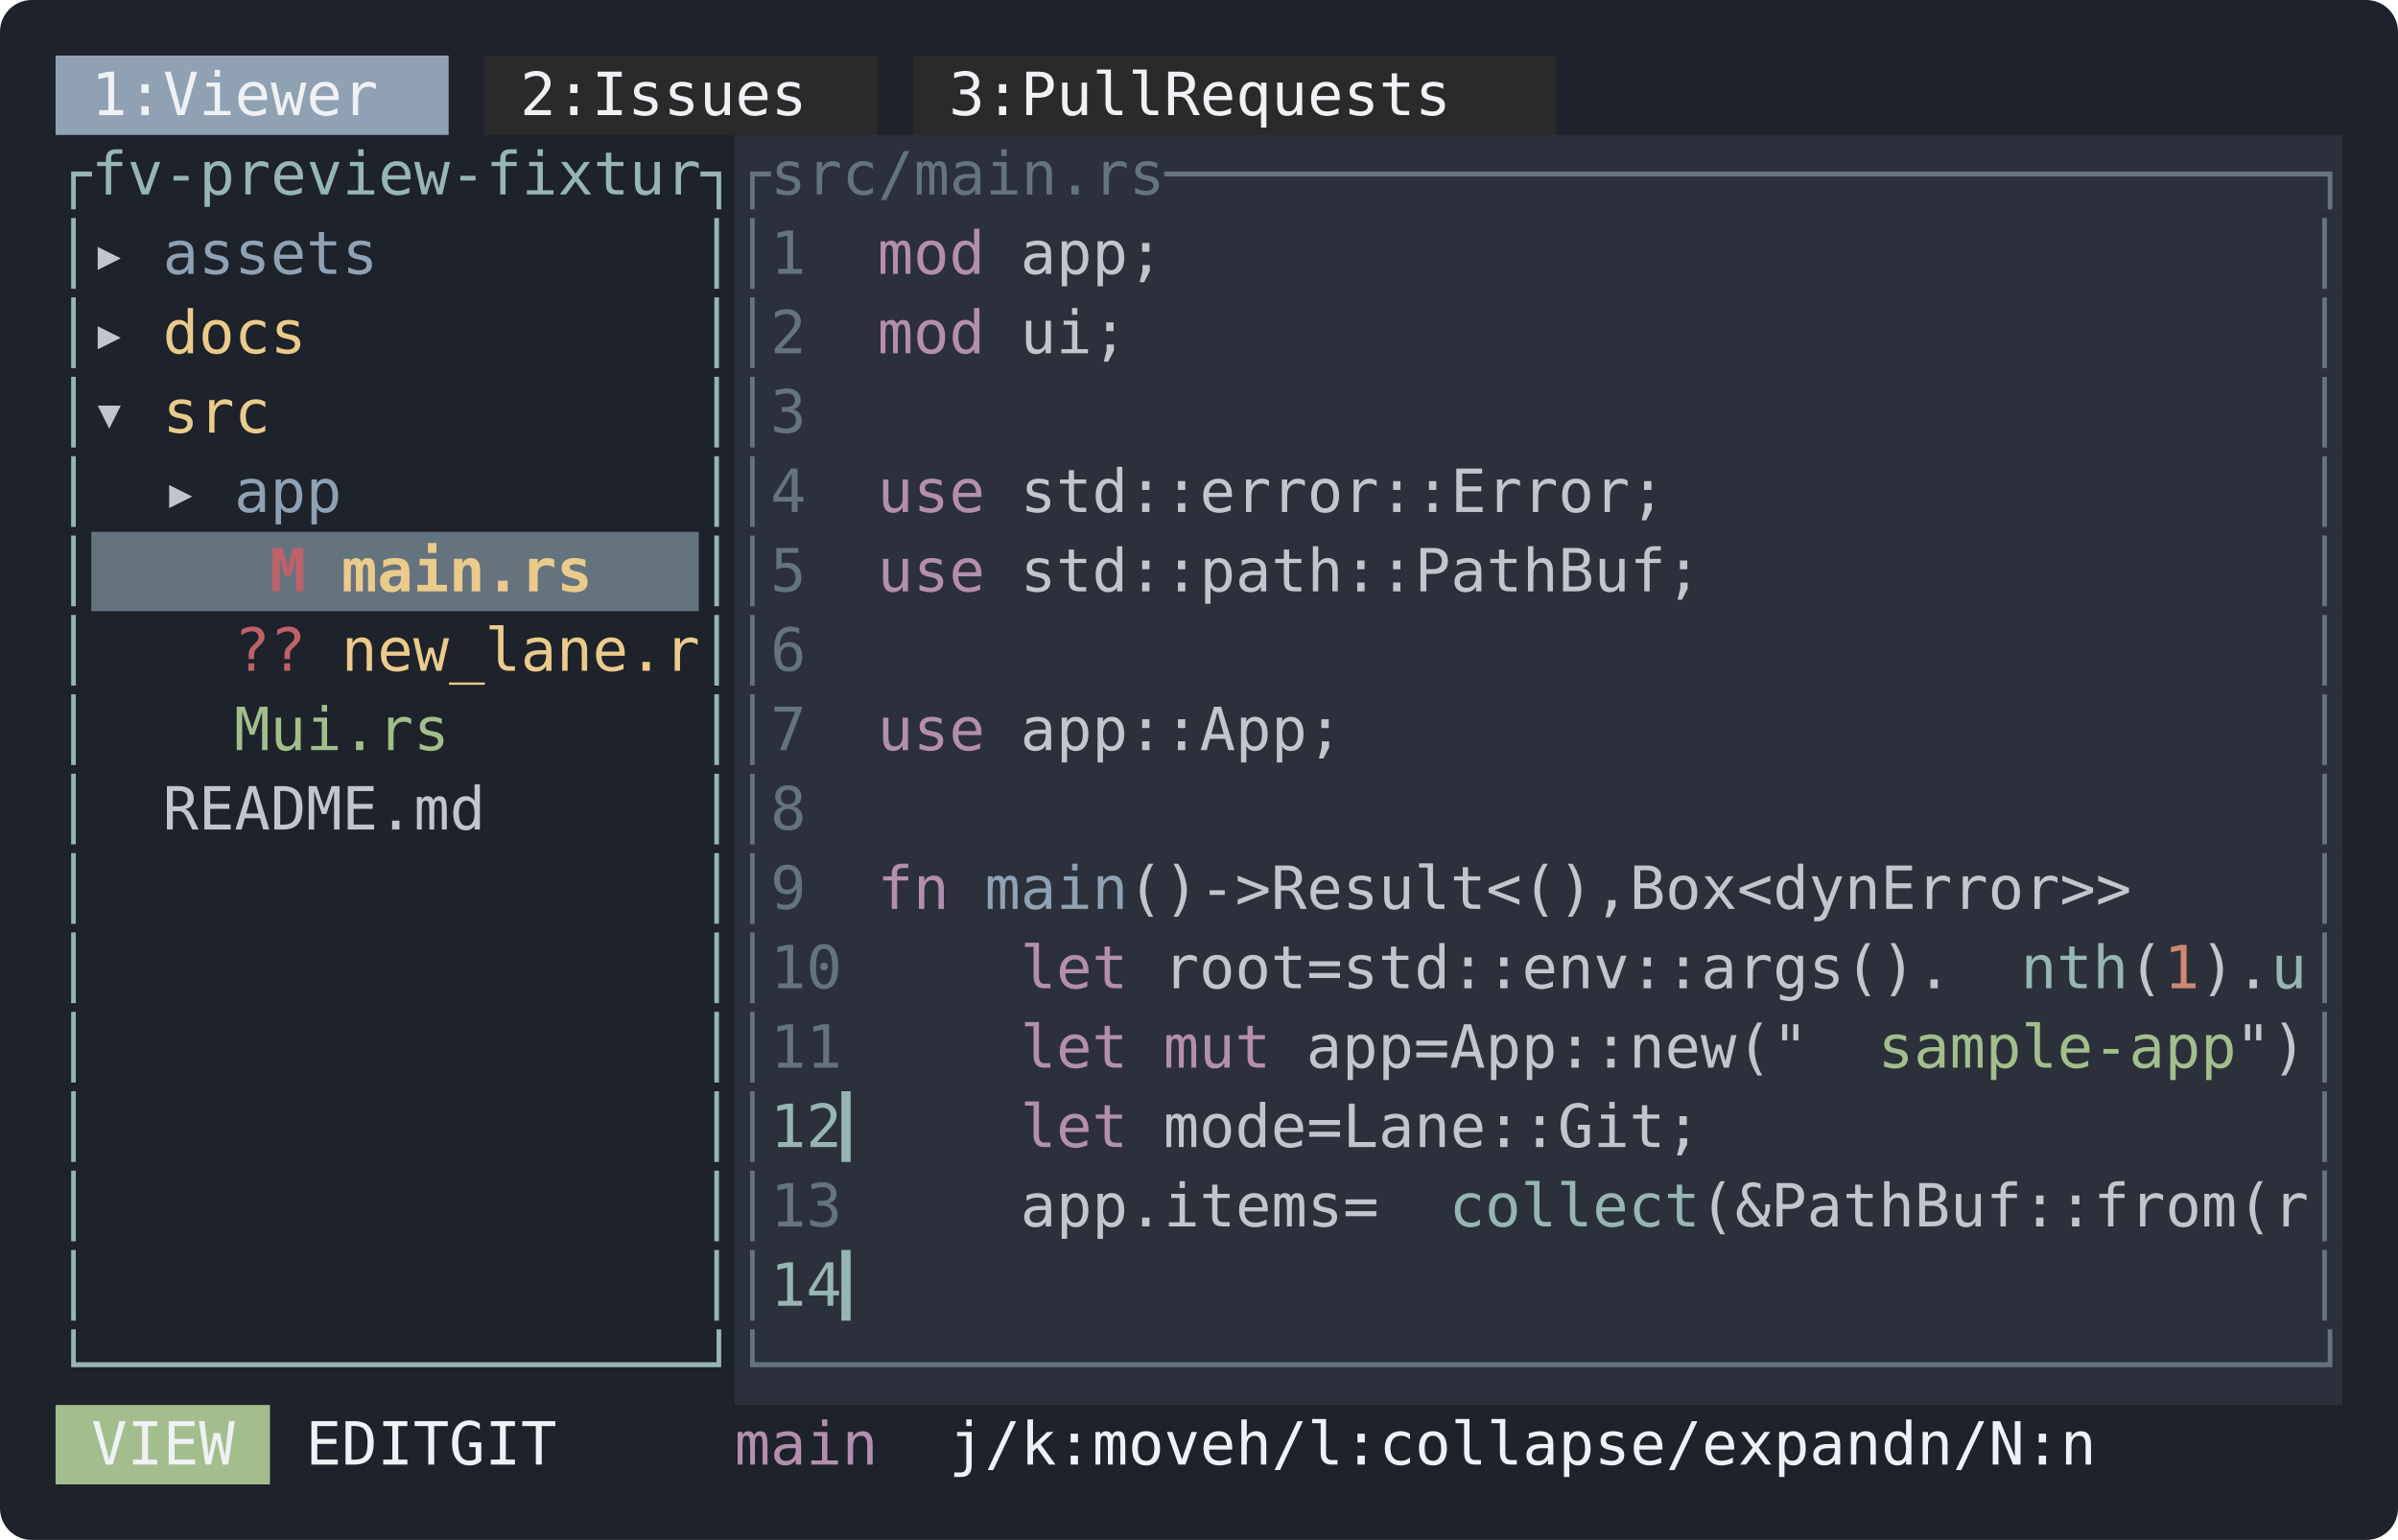
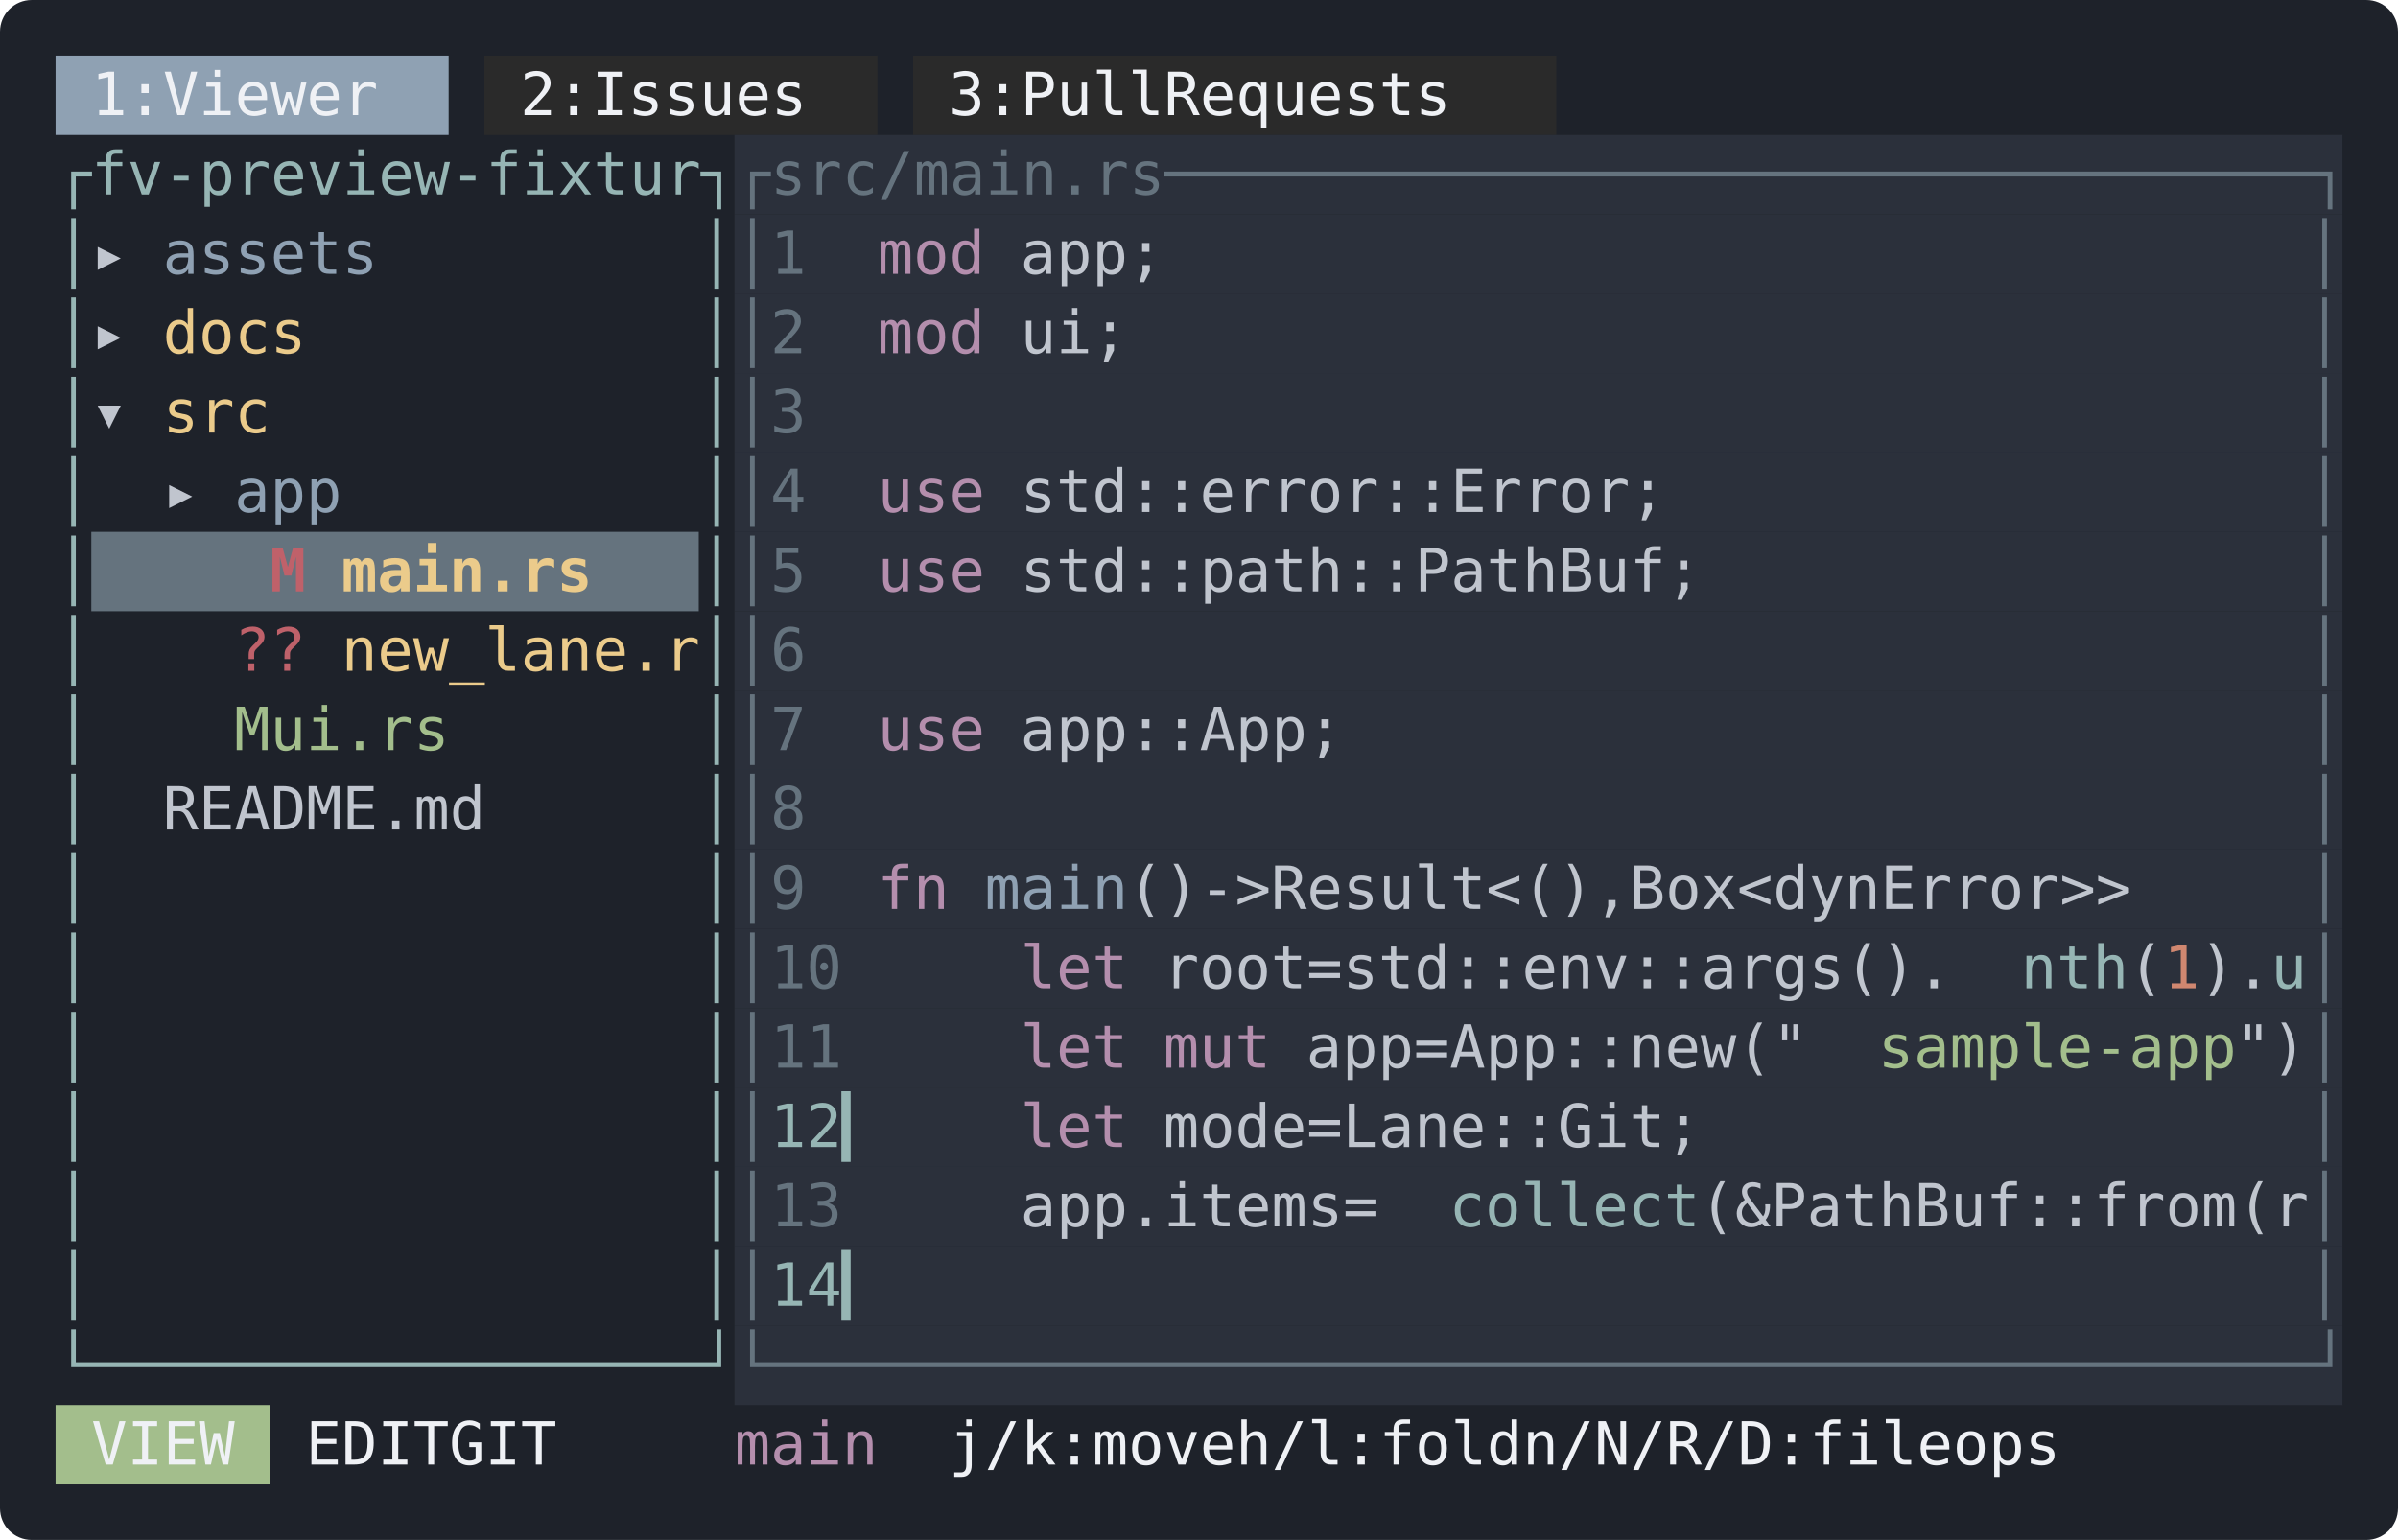
<svg xmlns="http://www.w3.org/2000/svg" width="604" height="388" viewBox="0 0 604 388" font-family="ui-monospace, SFMono-Regular, Menlo, Consolas, 'DejaVu Sans Mono', monospace" font-size="15">
  <rect width="604" height="388" rx="8" fill="#1e222a" />
  <rect x="14" y="14" width="99" height="20" fill="#8fa1b3" />
  <rect x="122" y="14" width="99" height="20" fill="#2a2a2a" />
  <rect x="230" y="14" width="162" height="20" fill="#2a2a2a" />
  <text x="23 32 50 59 68 77 86 95" y="29" fill="#eff1f5">1:Viewer</text>
  <text x="131 140 158 167 176 185 194 203" y="29" fill="#eff1f5">2:Issues</text>
  <text x="239 248 266 275 284 293 311 320 329 338 347 356 365 374" y="29" fill="#eff1f5">3:PullRequests</text>
  <rect x="185" y="34" width="405" height="20" fill="#2b303b" />
  <text x="14 23 32 41 50 59 68 77 86 95 104 113 122 131 140 149 158 167 176" y="49" fill="#96b5b4">┌fv-preview-fixtur┐</text>
  <text x="185 194 203 212 221 230 239 248 257 266 275 284 293 302 311 320 329 338 347 356 365 374 383 392 401 410 419 428 437 446 455 464 473 482 491 500 509 518 527 536 545 554 563 572 581" y="49" fill="#65737e">┌src/main.rs────────────────────────────────┐</text>
  <rect x="185" y="54" width="405" height="20" fill="#2b303b" />
  <text x="14" y="69" fill="#96b5b4">│</text>
  <text x="23" y="69" fill="#c0c5ce">▸</text>
  <text x="41 50 59 68 77 86" y="69" fill="#8fa1b3">assets</text>
  <text x="176" y="69" fill="#96b5b4">│</text>
  <text x="185 203" y="69" fill="#65737e">│1</text>
  <text x="221 230 239" y="69" fill="#b48ead">mod</text>
  <text x="257 266 275 284" y="69" fill="#c0c5ce">app;</text>
  <text x="581" y="69" fill="#65737e">│</text>
  <rect x="185" y="74" width="405" height="20" fill="#2b303b" />
  <text x="14" y="89" fill="#96b5b4">│</text>
  <text x="23" y="89" fill="#c0c5ce">▸</text>
  <text x="41 50 59 68" y="89" fill="#ebcb8b">docs</text>
  <text x="176" y="89" fill="#96b5b4">│</text>
  <text x="185 203" y="89" fill="#65737e">│2</text>
  <text x="221 230 239" y="89" fill="#b48ead">mod</text>
  <text x="257 266 275" y="89" fill="#c0c5ce">ui;</text>
  <text x="581" y="89" fill="#65737e">│</text>
  <rect x="185" y="94" width="405" height="20" fill="#2b303b" />
  <text x="14" y="109" fill="#96b5b4">│</text>
  <text x="23" y="109" fill="#c0c5ce">▾</text>
  <text x="41 50 59" y="109" fill="#ebcb8b">src</text>
  <text x="176" y="109" fill="#96b5b4">│</text>
  <text x="185 203" y="109" fill="#65737e">│3</text>
  <text x="581" y="109" fill="#65737e">│</text>
  <rect x="185" y="114" width="405" height="20" fill="#2b303b" />
  <text x="14" y="129" fill="#96b5b4">│</text>
  <text x="41" y="129" fill="#c0c5ce">▸</text>
  <text x="59 68 77" y="129" fill="#8fa1b3">app</text>
  <text x="176" y="129" fill="#96b5b4">│</text>
  <text x="185 203" y="129" fill="#65737e">│4</text>
  <text x="221 230 239" y="129" fill="#b48ead">use</text>
  <text x="257 266 275 284 293 302 311 320 329 338 347 356 365 374 383 392 401 410" y="129" fill="#c0c5ce">std::error::Error;</text>
  <text x="581" y="129" fill="#65737e">│</text>
  <rect x="23" y="134" width="153" height="20" fill="#65737e" />
  <rect x="185" y="134" width="405" height="20" fill="#2b303b" />
  <text x="14" y="149" fill="#96b5b4">│</text>
  <text x="68" y="149" fill="#bf616a" font-weight="bold">M</text>
  <text x="86 95 104 113 122 131 140" y="149" fill="#ebcb8b" font-weight="bold">main.rs</text>
  <text x="176" y="149" fill="#96b5b4">│</text>
  <text x="185 203" y="149" fill="#65737e">│5</text>
  <text x="221 230 239" y="149" fill="#b48ead">use</text>
  <text x="257 266 275 284 293 302 311 320 329 338 347 356 365 374 383 392 401 410 419" y="149" fill="#c0c5ce">std::path::PathBuf;</text>
  <text x="581" y="149" fill="#65737e">│</text>
  <rect x="185" y="154" width="405" height="20" fill="#2b303b" />
  <text x="14" y="169" fill="#96b5b4">│</text>
  <text x="59 68" y="169" fill="#bf616a">??</text>
  <text x="86 95 104 113 122 131 140 149 158 167" y="169" fill="#ebcb8b">new_lane.r</text>
  <text x="176" y="169" fill="#96b5b4">│</text>
  <text x="185 203" y="169" fill="#65737e">│6</text>
  <text x="581" y="169" fill="#65737e">│</text>
  <rect x="185" y="174" width="405" height="20" fill="#2b303b" />
  <text x="14" y="189" fill="#96b5b4">│</text>
  <text x="59 86 95 104 113 122" y="189" fill="#a3be8c">Mui.rs</text>
  <text x="176" y="189" fill="#96b5b4">│</text>
  <text x="185 203" y="189" fill="#65737e">│7</text>
  <text x="221 230 239" y="189" fill="#b48ead">use</text>
  <text x="257 266 275 284 293 302 311 320 329" y="189" fill="#c0c5ce">app::App;</text>
  <text x="581" y="189" fill="#65737e">│</text>
  <rect x="185" y="194" width="405" height="20" fill="#2b303b" />
  <text x="14" y="209" fill="#96b5b4">│</text>
  <text x="41 50 59 68 77 86 95 104 113" y="209" fill="#c0c5ce">README.md</text>
  <text x="176" y="209" fill="#96b5b4">│</text>
  <text x="185 203" y="209" fill="#65737e">│8</text>
  <text x="581" y="209" fill="#65737e">│</text>
  <rect x="185" y="214" width="405" height="20" fill="#2b303b" />
  <text x="14" y="229" fill="#96b5b4">│</text>
  <text x="176" y="229" fill="#96b5b4">│</text>
  <text x="185 203" y="229" fill="#65737e">│9</text>
  <text x="221 230" y="229" fill="#b48ead">fn</text>
  <text x="248 257 266 275" y="229" fill="#8fa1b3">main</text>
  <text x="284 293 311 320 338 347 356 365 374 383 392 401 410 419 437 446 455 464 473 482 491 509 518 527 536 545 554 563" y="229" fill="#c0c5ce">()-&gt;Result&lt;(),Box&lt;dynError&gt;&gt;</text>
  <text x="581" y="229" fill="#65737e">│</text>
  <rect x="185" y="234" width="405" height="20" fill="#2b303b" />
  <text x="14" y="249" fill="#96b5b4">│</text>
  <text x="176" y="249" fill="#96b5b4">│</text>
  <text x="185 194 203" y="249" fill="#65737e">│10</text>
  <text x="257 266 275" y="249" fill="#b48ead">let</text>
  <text x="293 302 311 320 338 356 365 374 383 392 401 410 419 428 437 446 455 464 473 482 491 500" y="249" fill="#c0c5ce">root=std::env::args().</text>
  <text x="509 518 527" y="249" fill="#96b5b4">nth</text>
  <text x="536" y="249" fill="#c0c5ce">(</text>
  <text x="545" y="249" fill="#d08770">1</text>
  <text x="554 563" y="249" fill="#c0c5ce">).</text>
  <text x="572" y="249" fill="#96b5b4">u</text>
  <text x="581" y="249" fill="#65737e">│</text>
  <rect x="185" y="254" width="405" height="20" fill="#2b303b" />
  <text x="14" y="269" fill="#96b5b4">│</text>
  <text x="176" y="269" fill="#96b5b4">│</text>
  <text x="185 194 203" y="269" fill="#65737e">│11</text>
  <text x="257 266 275" y="269" fill="#b48ead">let</text>
  <text x="293 302 311" y="269" fill="#b48ead">mut</text>
  <text x="329 338 347 365 383 392 401 410 419 428 437 446 455 464" y="269" fill="#c0c5ce">app=App::new("</text>
  <text x="473 482 491 500 509 518 527 536 545 554" y="269" fill="#a3be8c">sample-app</text>
  <text x="563 572" y="269" fill="#c0c5ce">")</text>
  <text x="581" y="269" fill="#65737e">│</text>
  <rect x="185" y="274" width="405" height="20" fill="#2b303b" />
  <text x="14" y="289" fill="#96b5b4">│</text>
  <text x="176" y="289" fill="#96b5b4">│</text>
  <text x="185" y="289" fill="#65737e">│</text>
  <text x="194 203 212" y="289" fill="#96b5b4">12▎</text>
  <text x="257 266 275" y="289" fill="#b48ead">let</text>
  <text x="293 302 311 320 338 356 365 374 383 392 401 410 419 428 437" y="289" fill="#c0c5ce">mode=Lane::Git;</text>
  <text x="581" y="289" fill="#65737e">│</text>
  <rect x="185" y="294" width="405" height="20" fill="#2b303b" />
  <text x="14" y="309" fill="#96b5b4">│</text>
  <text x="176" y="309" fill="#96b5b4">│</text>
  <text x="185 194 203" y="309" fill="#65737e">│13</text>
  <text x="257 266 275 284 293 302 311 320 329 347" y="309" fill="#c0c5ce">app.items=</text>
  <text x="365 374 383 392 401 410 419" y="309" fill="#96b5b4">collect</text>
  <text x="428 437 446 455 464 473 482 491 500 509 518 527 536 545 554 563 572" y="309" fill="#c0c5ce">(&amp;PathBuf::from(r</text>
  <text x="581" y="309" fill="#65737e">│</text>
  <rect x="185" y="314" width="405" height="20" fill="#2b303b" />
  <text x="14" y="329" fill="#96b5b4">│</text>
  <text x="176" y="329" fill="#96b5b4">│</text>
  <text x="185" y="329" fill="#65737e">│</text>
  <text x="194 203 212" y="329" fill="#96b5b4">14▎</text>
  <text x="581" y="329" fill="#65737e">│</text>
  <rect x="185" y="334" width="405" height="20" fill="#2b303b" />
  <text x="14 23 32 41 50 59 68 77 86 95 104 113 122 131 140 149 158 167 176" y="349" fill="#96b5b4">└─────────────────┘</text>
  <text x="185 194 203 212 221 230 239 248 257 266 275 284 293 302 311 320 329 338 347 356 365 374 383 392 401 410 419 428 437 446 455 464 473 482 491 500 509 518 527 536 545 554 563 572 581" y="349" fill="#65737e">└───────────────────────────────────────────┘</text>
  <rect x="14" y="354" width="54" height="20" fill="#a3be8c" />
  <text x="23 32 41 50" y="369" fill="#eff1f5">VIEW</text>
  <text x="77 86 95 104 131 140 149" y="369" fill="#eff1f5">EDITGIT</text>
  <text x="185 194 203 212" y="369" fill="#b48ead">main</text>
-   <text x="239 248 257 266 284 293 302 311 338 347 356 365 383 392 401 410 419 428 437 446 455 464 473 482 491 500 509 536 545 554 563 581" y="369" fill="#eff1f5">j/k:moveh/l:collapse/expandn/N:n</text>
+   <text x="239 248 257 266 284 293 302 311 338 347 356 365 383 392 401 410 437 446 455 464 473 482 491 500 518 527 536 545 563 572 581" y="369" fill="#eff1f5">j/k:moveh/l:foldn/N/R/D:fileops</text>
</svg>
